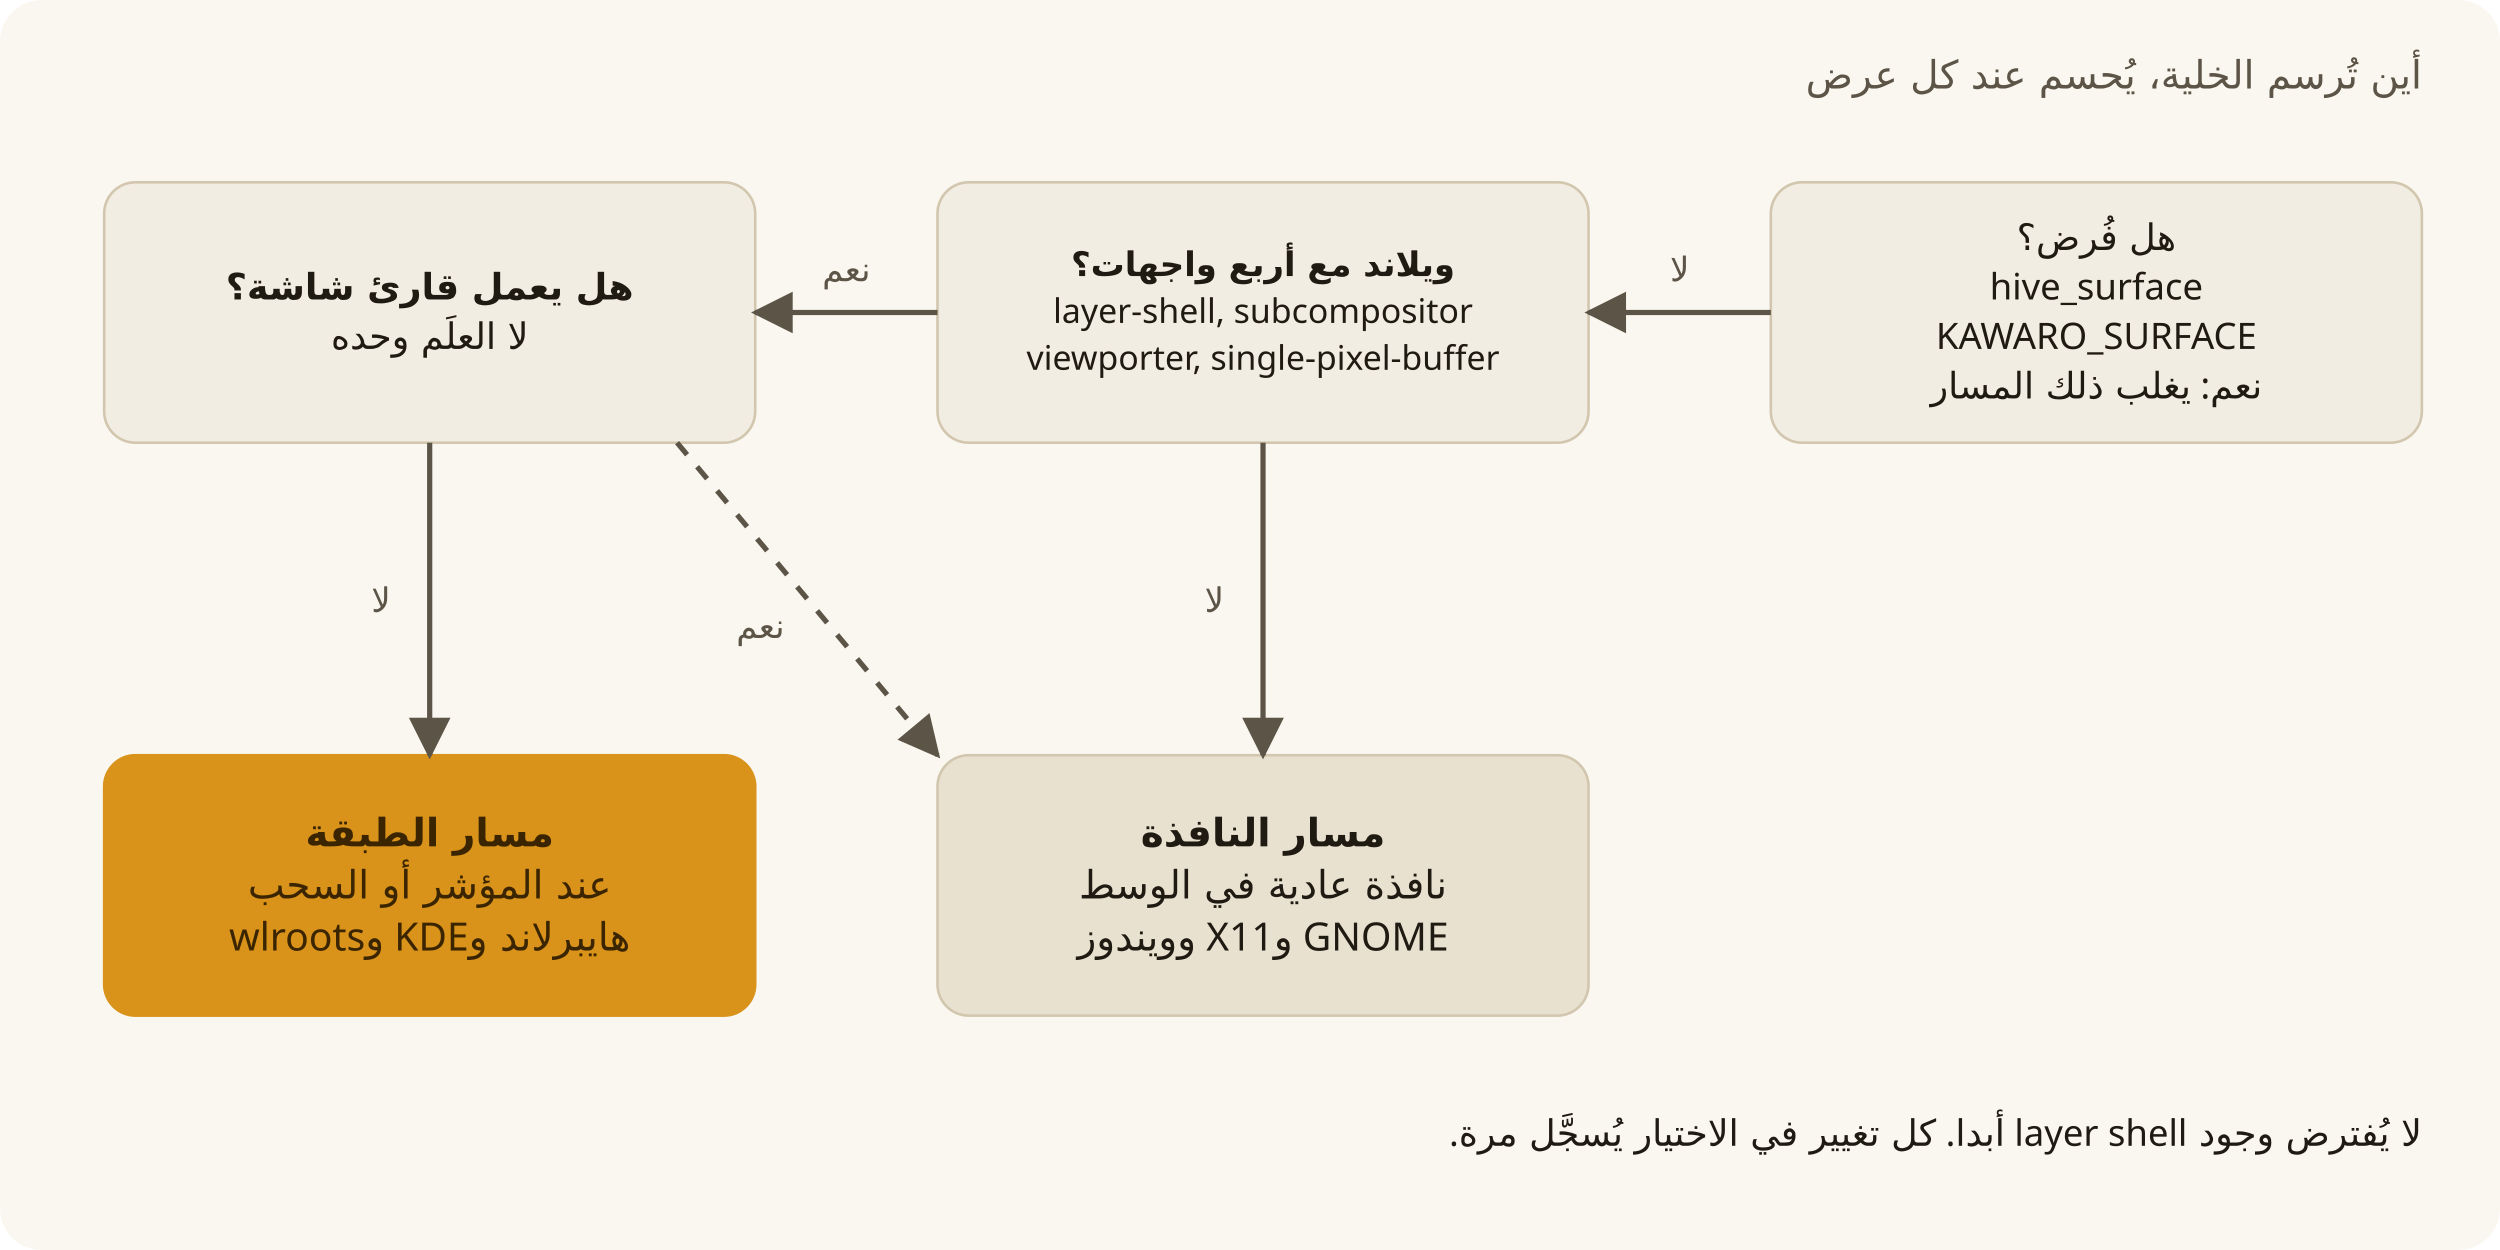
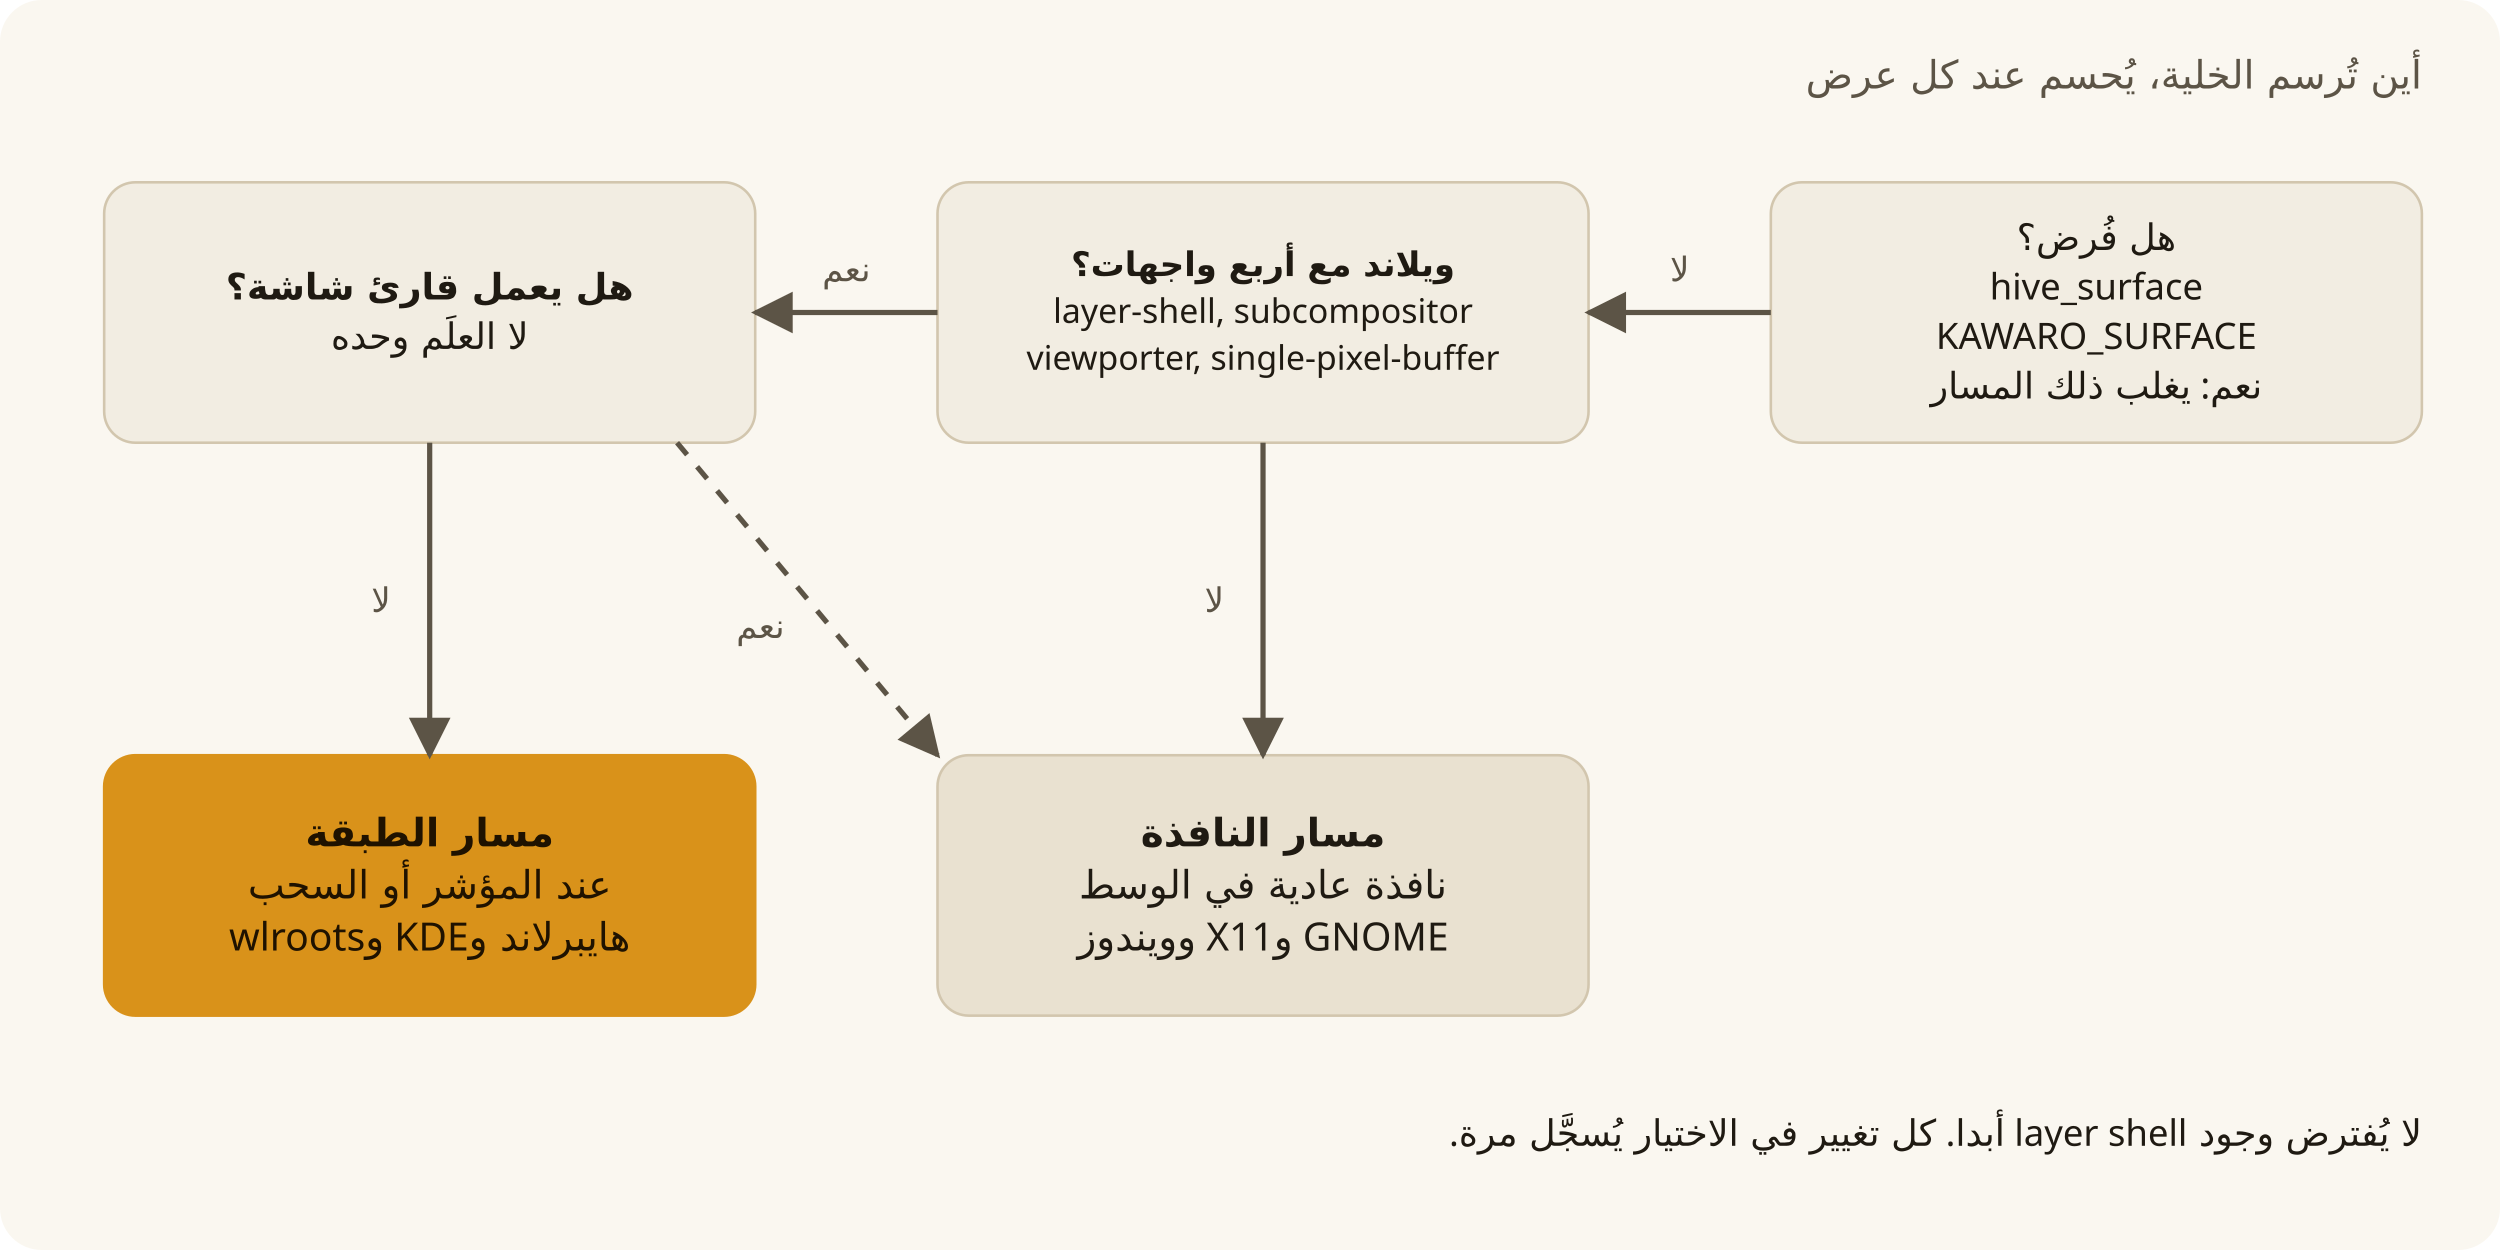
<svg xmlns="http://www.w3.org/2000/svg" viewBox="0 0 960 480" role="img" aria-labelledby="t d" width="960" height="480">
  <style>
.box{fill:#F2EDE2;stroke:#D2C6AE;stroke-width:1}
.box2{fill:#E9E1D0;stroke:#D2C6AE;stroke-width:1}
.zone{fill:#FAF7F0;stroke:#D2C6AE;stroke-width:1;stroke-dasharray:6 6}
.hot{fill:#D9921A;stroke:#D9921A}
.hex{fill:#E9E1D0;stroke:#D2C6AE;stroke-width:1}
.hexhot{fill:#D9921A;stroke:#D9921A}
.hexc{fill:#DFD3BB;stroke:#D2C6AE;stroke-width:1}
.t{fill:#1F1A12} .t2{fill:#5C5446}
- .hot-t{fill:#3A2500} .hexhot-t{fill:#3A2500}
+ .hot-t{fill:#1F1200} .hexhot-t{fill:#1F1200}
.ln{stroke:#5C5446;stroke-width:2;fill:none}
.head{fill:#5C5446}
text{font-family:"IBM Plex Sans Arabic", "IBM Plex Sans", system-ui, sans-serif;direction:rtl;unicode-bidi:embed}
</style>
  <rect width="960" height="480" fill="#FAF7F0" rx="16" />
  <defs>
    <marker id="a" viewBox="0 0 10 10" refX="9" refY="5" markerWidth="8" markerHeight="8" orient="auto-start-reverse">
      <path d="M0 0L10 5L0 10Z" fill="#5C5446" />
    </marker>
  </defs>
  <text class="head" x="930.0" y="34" text-anchor="start" font-size="15">أين تُرسم الخلية، يُحسم عند كل عرض</text>
  <rect class="box" x="680.0" y="70" width="250" height="100" rx="12" />
  <text class="t box-t" x="805.0" y="96.0" text-anchor="middle" font-size="14" font-family="ui-monospace, 'IBM Plex Mono', monospace">هل فُرض؟</text>
  <text class="t box-t" x="805.0" y="115.0" text-anchor="middle" font-size="14">hive_surface</text>
  <text class="t box-t" x="805.0" y="134.0" text-anchor="middle" font-size="14">KAWARO_SURFACE</text>
  <text class="t box-t" x="805.0" y="153.0" text-anchor="middle" font-size="14">نعم: يغلب ذلك المسار</text>
  <rect class="box" x="360.0" y="70" width="250" height="100" rx="12" />
  <text class="t box-t" x="485.0" y="106.0" text-anchor="middle" font-size="13" font-weight="600">ويلاند مع أربع واجهات؟</text>
  <text class="t box-t" x="485.0" y="124.0" text-anchor="middle" font-size="13">layer-shell, subcompositor</text>
  <text class="t box-t" x="485.0" y="142.0" text-anchor="middle" font-size="13">viewporter, single-pixel-buffer</text>
  <rect class="box" x="40.0" y="70" width="250" height="100" rx="12" />
  <text class="t box-t" x="165.0" y="115.0" text-anchor="middle" font-size="14" font-weight="600">هل يعمل قارئ شاشة؟</text>
  <text class="t box-t" x="165.0" y="134.0" text-anchor="middle" font-size="14">لا العلَم وحده</text>
  <line class="ln" x1="680.0" y1="120" x2="610.0" y2="120" marker-end="url(#a)" />
  <text class="t2" x="645.0" y="108" text-anchor="middle" font-size="13">لا</text>
  <line class="ln" x1="360.0" y1="120" x2="290.0" y2="120" marker-end="url(#a)" />
  <text class="t2" x="325.0" y="108" text-anchor="middle" font-size="13">نعم</text>
  <rect class="box2" x="360.0" y="290" width="250" height="100" rx="12" />
  <text class="t box2-t" x="485.0" y="325.0" text-anchor="middle" font-size="15" font-weight="600">مسار النافذة</text>
  <text class="t box2-t" x="485.0" y="345.0" text-anchor="middle" font-size="15">نافذة عادية في الوسط</text>
  <text class="t box2-t" x="485.0" y="365.0" text-anchor="middle" font-size="15">GNOME وX11 وويندوز</text>
  <rect class="hot" x="40.0" y="290" width="250" height="100" rx="12" />
  <text class="t hot-t" x="165.0" y="325.0" text-anchor="middle" font-size="15" font-weight="600">مسار الطبقة</text>
  <text class="t hot-t" x="165.0" y="345.0" text-anchor="middle" font-size="15">عند المؤشر أو السحب</text>
  <text class="t hot-t" x="165.0" y="365.0" text-anchor="middle" font-size="15">هايبرلاند وKDE وwlroots</text>
  <line class="ln" x1="485.0" y1="170" x2="485.0" y2="290" marker-end="url(#a)" />
  <text class="t2" x="470.0" y="235" text-anchor="start" font-size="13">لا</text>
  <line class="ln" x1="165.0" y1="170" x2="165.0" y2="290" marker-end="url(#a)" />
  <text class="t2" x="150.0" y="235" text-anchor="start" font-size="13">لا</text>
  <line class="ln" x1="260.0" y1="170" x2="360.0" y2="290" marker-end="url(#a)" stroke-dasharray="6 6" />
  <text class="t2" x="292.0" y="245" text-anchor="middle" font-size="13">نعم</text>
  <text class="t" x="930.0" y="440" text-anchor="start" font-size="14">لا يُفترض وجود layer shell أبدا. كل تغيير في الاختيار يُسجَّل مرة.</text>
</svg>
